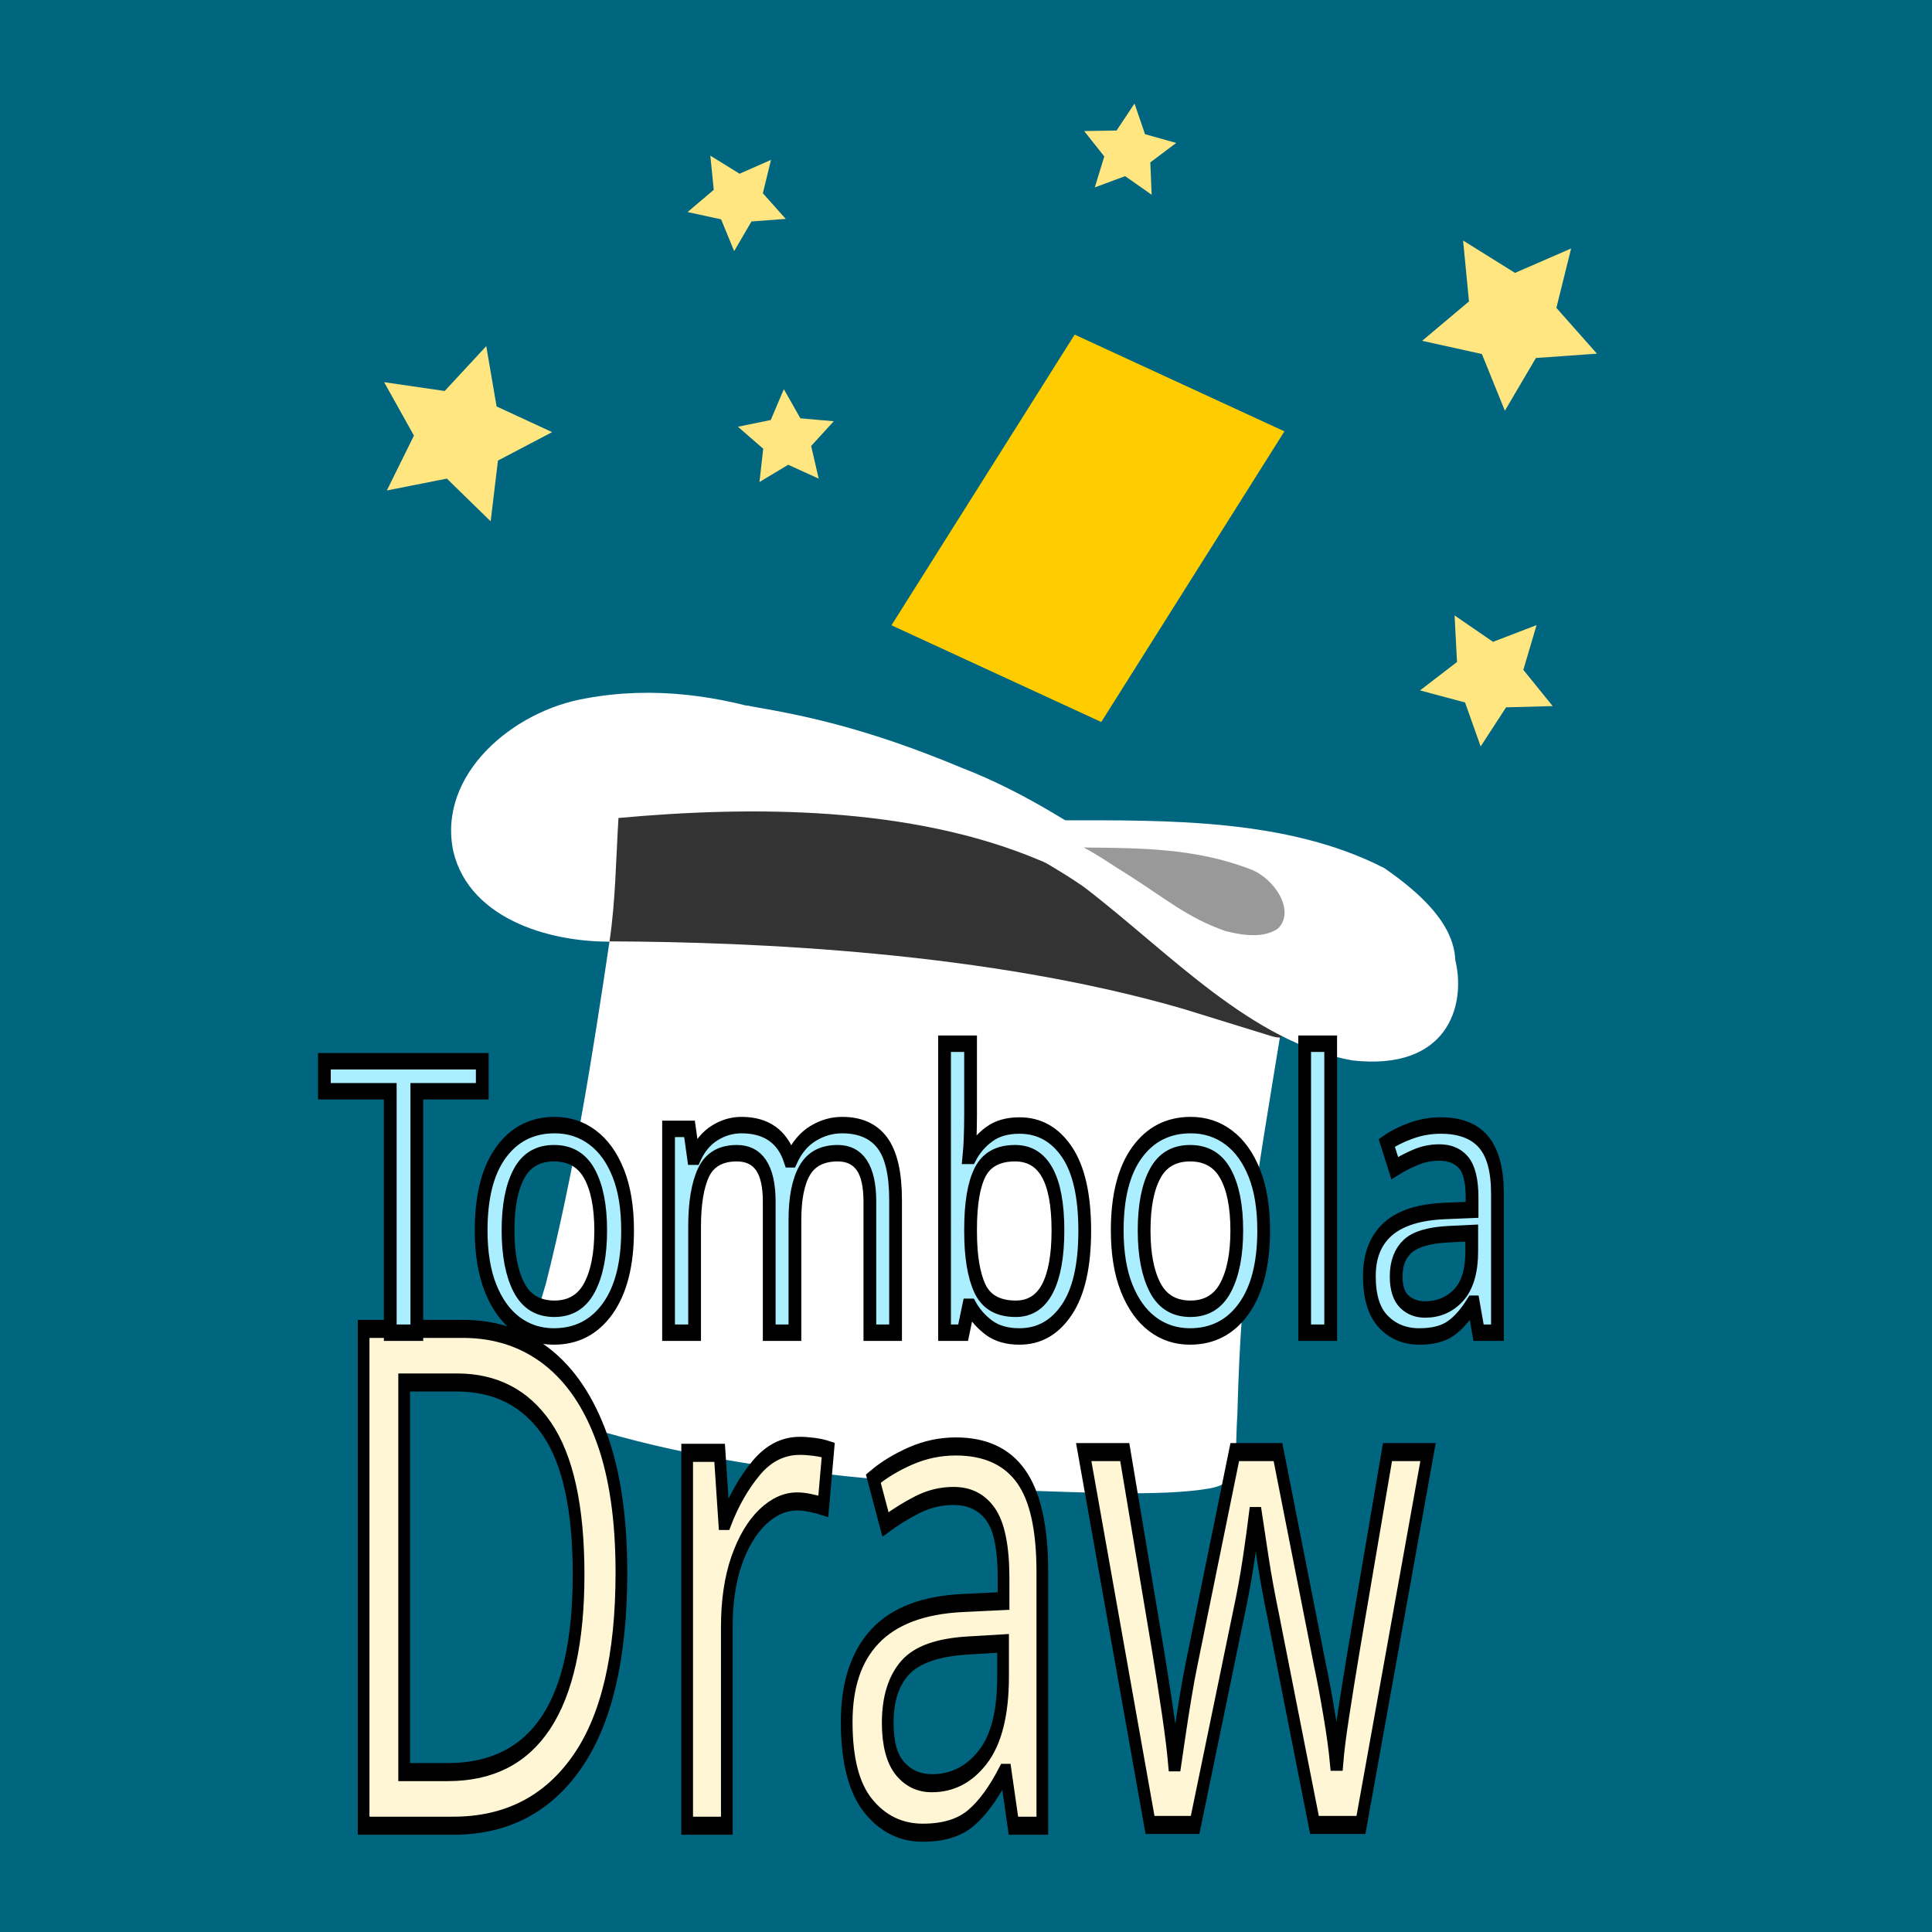
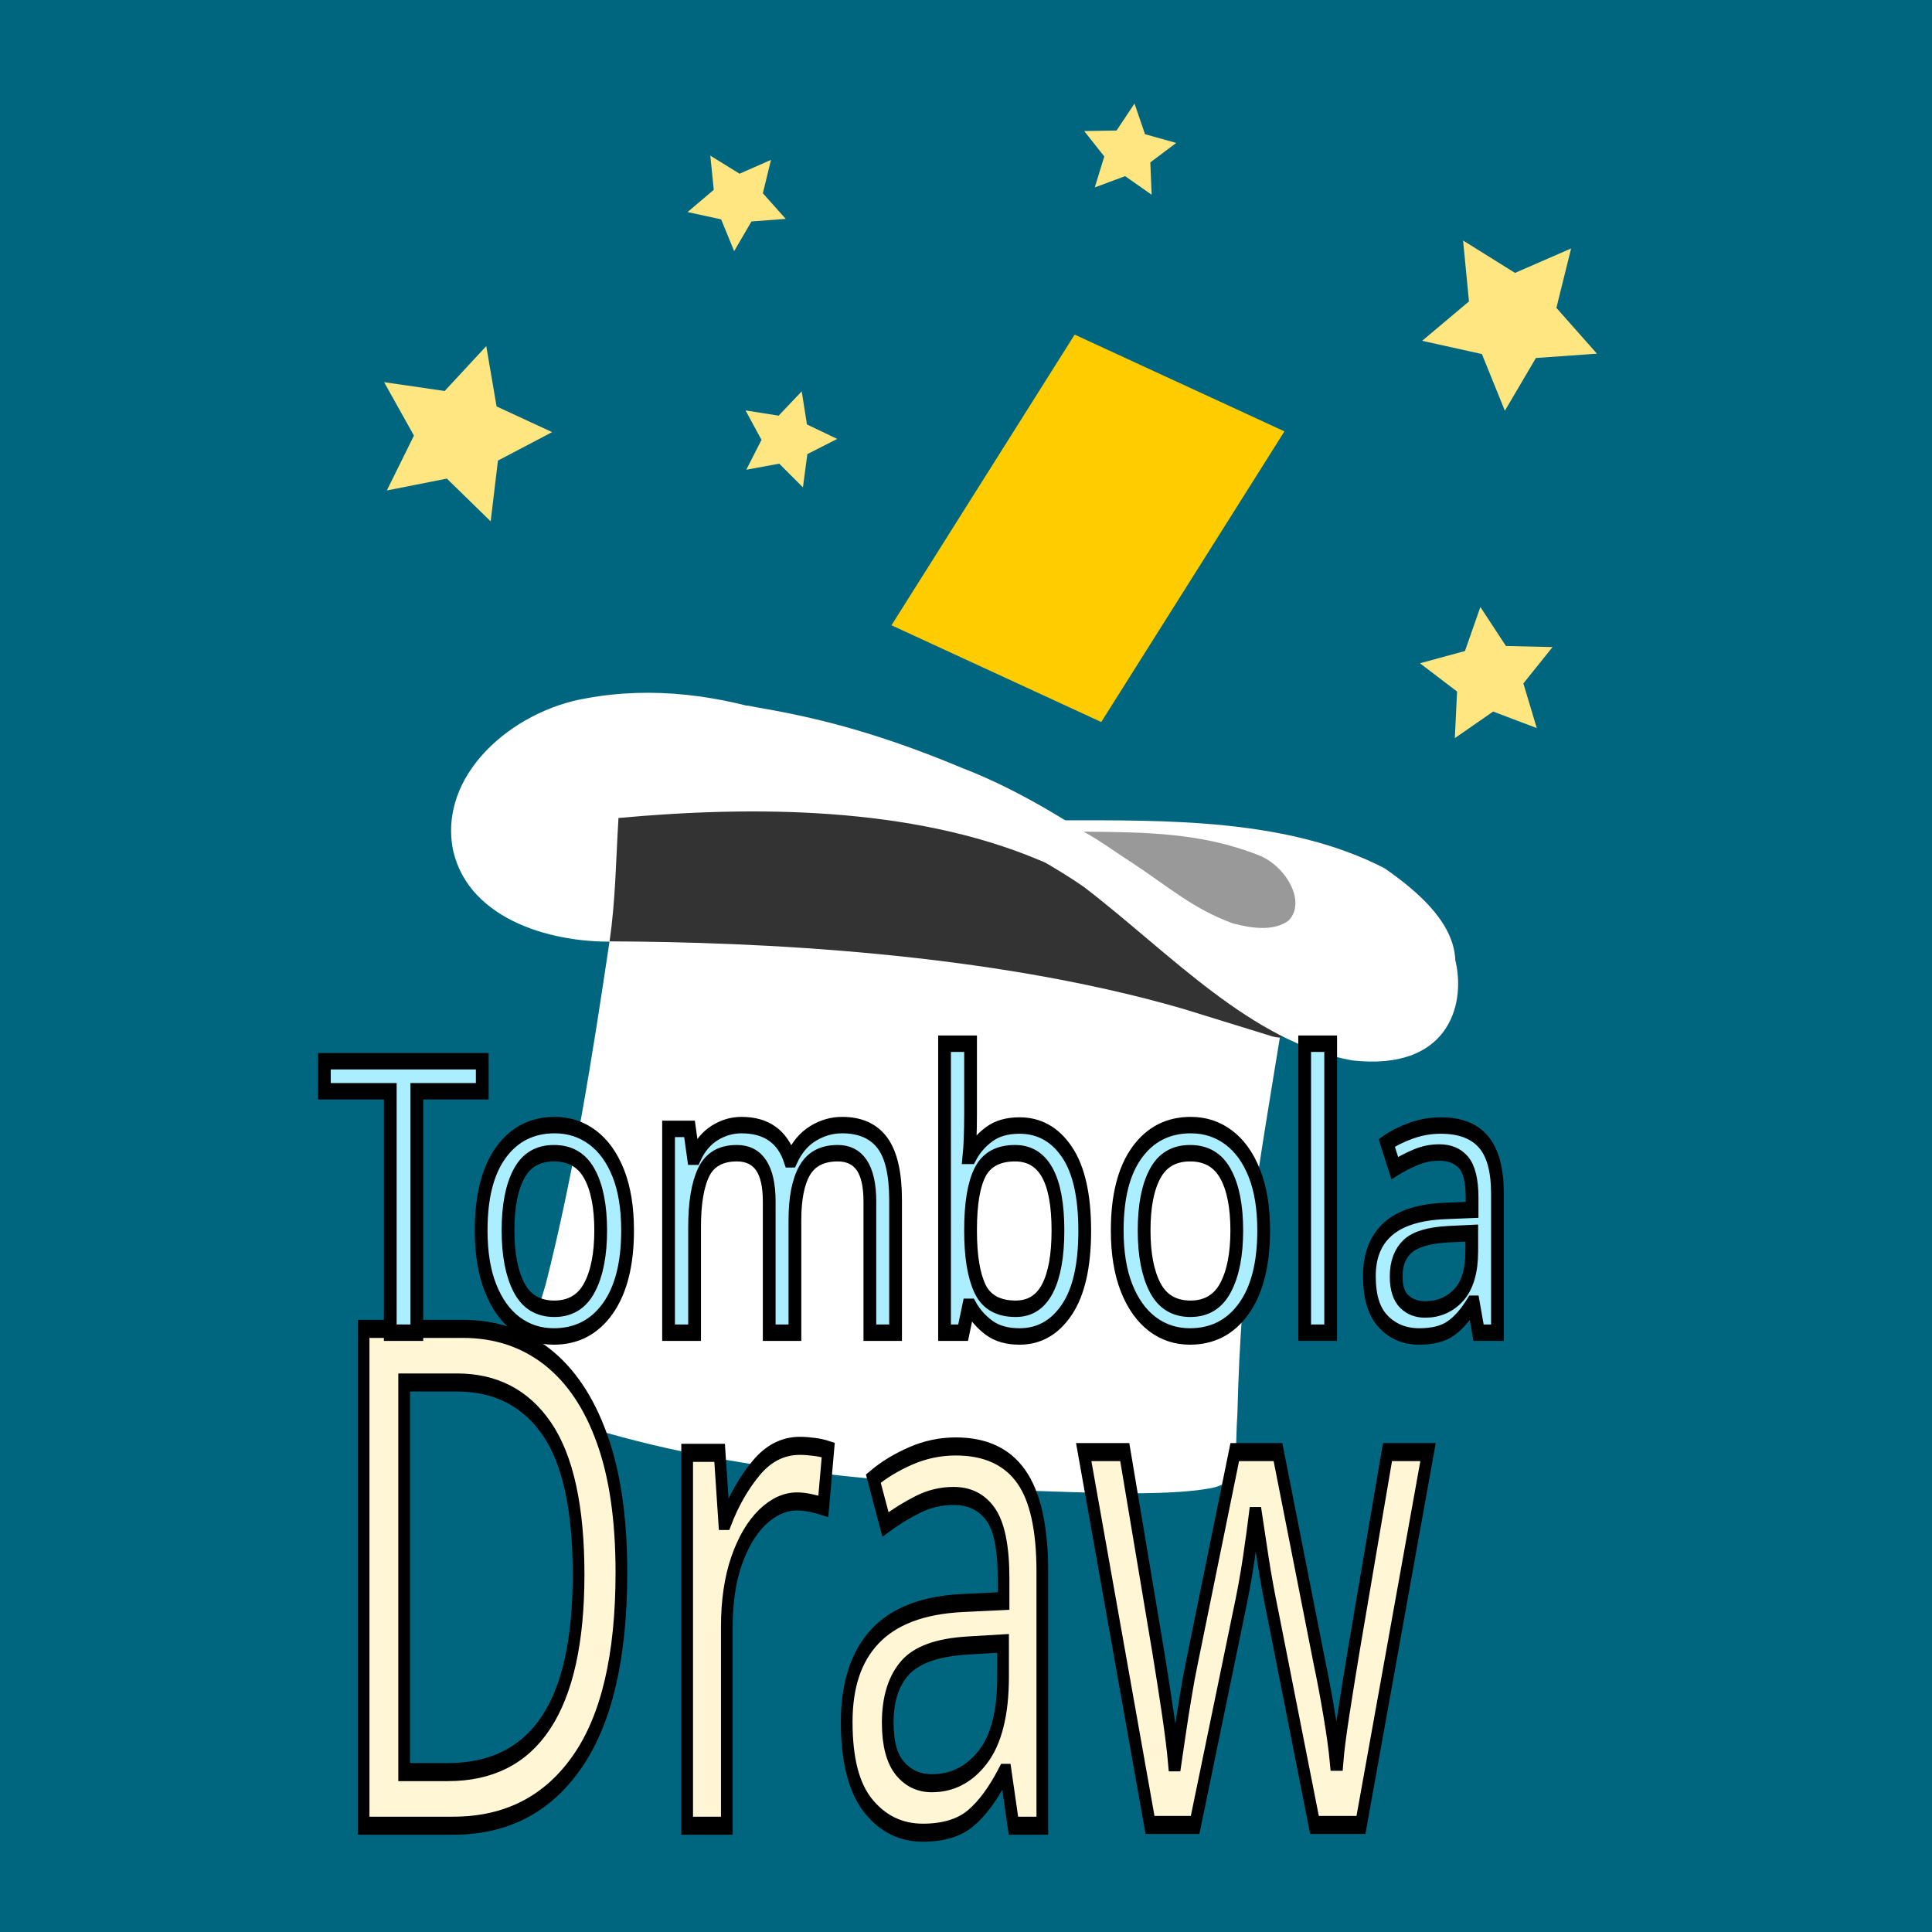
<svg xmlns="http://www.w3.org/2000/svg" width="1080" height="1080" viewBox="0 0 285.75 285.75" version="1.1" id="svg77">
  <defs id="defs71" />
  <g id="layer1">
    <rect style="display:inline;opacity:1;fill:#006680;fill-opacity:1;stroke:#006680;stroke-width:0.559;stroke-miterlimit:4;stroke-dasharray:none;stroke-opacity:1" id="rect8033" width="286.828" height="287.876" x="0.217" y="-0.685" />
    <g id="g275" transform="translate(-9.827381,-30.2381)">
      <path style="display:inline;opacity:1;fill:none;fill-opacity:1;stroke:#ffffff;stroke-width:0.481;stroke-miterlimit:4;stroke-dasharray:none;stroke-opacity:1" id="path8031-3" d="M 235.268,162.84 A 86.696,85.023 0 0 1 149.623,248.868 86.696,85.023 0 0 1 61.889,164.888 86.696,85.023 0 0 1 147.506,78.834 86.696,85.023 0 0 1 235.268,162.786 l -86.689,1.065 z" />
      <rect style="display:inline;opacity:1;fill:#006680;fill-opacity:1;stroke:#006680;stroke-width:0.43;stroke-miterlimit:4;stroke-dasharray:none;stroke-opacity:1" id="rect8033-2" width="218.921" height="223.749" x="43.242" y="48.388" />
      <path id="rect4752" d="m 172.707,137.028 c -10.342,-4.77 -20.685,-9.54 -31.027,-14.309 9.031,-14.33 18.062,-28.66 27.093,-42.99 10.342,4.77 20.685,9.54 31.027,14.309 -9.031,14.33 -18.062,28.66 -27.093,42.99 z" style="display:inline;opacity:1;fill:#ffcc00;fill-opacity:1;stroke:none;stroke-width:2.691;stroke-miterlimit:4;stroke-dasharray:none;stroke-opacity:1" />
      <g id="path4384" transform="matrix(0.1522393,0,0,-0.1444007,75.08716,252.6158)" style="display:inline;fill:#ffffff;stroke:none">
        <path style="fill:#ffffff;stroke:none" d="M 174.392,575.803 C 110.084,572.531 27.713,596.988 11.753,667.919 -3.998,746.227 69.31,812.192 141.039,824.78 271.549,850.079 399.275,786.059 505.689,716.785 659.884,612.85 715.018,555.044 829.416,474.496 c 43.83,-22.137 113.123,-29.429 140.912,20.471 25.944,51.252 -36.98,-16.753 -65.144,5.898 -84.651,24.556 -147.372,91.568 -218.036,140.725 -11.906,12.346 -120.829,74.807 -85.537,58.183 103.855,0.156 221.249,1.845 314.908,-49.123 75.651,-55.253 83.384,-99.792 49.721,-150.96 C 930.462,453.974 863.971,476.316 815.445,481.688 791.508,326.861 777.175,246.823 773.477,91.638 770.384,40.099 776.973,21.07 746.057,15.399 699.438,6.846 617.827,11.869 569.8,13.115 410.83,24.712 256.106,34.91 105.701,90.785 61.925,115.164 75.1,130.482 101.436,224.241 c 27.874,115.795 45.406,233.717 62.068,351.546 3.629,0.005 7.259,0.011 10.888,0.016 z" id="path4189" />
        <path style="fill:#ffffff;fill-opacity:0;stroke:none;stroke-width:8;stroke-linejoin:round;stroke-miterlimit:4;stroke-dasharray:none" d="M 165.409,578.58 C 102.755,575.254 22.406,600.383 8.723,670.062 -4.821,748.553 69.324,812.631 140.854,825.038 275.267,850.392 405.976,782.916 514.735,710.783 625.775,640.275 717.18,542.973 829.416,474.496 c 43.83,-22.137 113.123,-29.429 140.912,20.471 25.944,51.252 -36.98,-16.753 -65.144,5.898 -84.651,24.556 -147.372,91.568 -218.036,140.725 -11.906,12.346 -114.308,74.961 -79.017,58.337 103.855,0.156 214.728,1.691 308.387,-49.277 50.911,-26.99 83.384,-99.792 49.721,-150.96 C 930.462,453.974 867.837,475.485 819.311,480.857 791.585,333.038 772.818,190.524 770.384,40.099 764.948,-3.995 663.789,7.922 608.279,10.597 446.399,19.593 281.307,33.73 125.978,82.406 67.745,90.523 70.701,120.647 91.605,192.642 125.54,323.048 145.694,445.409 165.409,578.58 Z" id="path4191-7" />
      </g>
      <path style="display:inline;fill:#ffffff;fill-opacity:0;stroke:none;stroke-width:1.19" d="m 100.268,151.298 c 20.887,-1.826 42.723,-1.572 62.475,5.908 10.316,7.995 20.631,15.99 30.947,23.985 -22.342,-7.572 -45.771,-12.26 -69.513,-12.819 -7.959,-0.346 -15.926,-0.501 -23.893,-0.601 -0.211,-5.488 -0.062,-10.983 -0.017,-16.473 z" id="path4197-1" />
      <path style="display:inline;opacity:1;fill:#333333;fill-opacity:1;stroke:none;stroke-width:0.472;stroke-miterlimit:4;stroke-dasharray:none;stroke-opacity:1" d="m 99.979,169.472 c 0.888,-5.952 0.947,-12.129 1.323,-18.25 19.743,-1.81 43.278,-1.765 62.216,6.218 10.73,4.267 13.552,5.455 21.998,11.246 6.317,4.282 15.206,8.905 14.222,13.774 -0.254,1.257 -0.1,1.43 -1.684,1.079 l -13.243,-4.093 c -28.897,-8.396 -63.245,-9.893 -84.831,-9.976 z" id="path8041" />
      <g id="path4392" transform="matrix(0.1522354,0,0,-0.1453196,75.08908,253.3811)" style="display:inline;fill:#ffffff;stroke:none">
        <path style="fill:#ffffff;stroke:none" d="M 303.933,816.129 C 238.891,831.485 529.127,702.794 624.457,632.744 708.035,565.709 786.729,474.456 885.361,456.225 977.26,445.593 994.988,510.986 985.787,555.645 979.204,589.144 851.093,526.989 851.093,526.989 740.739,593.748 628.411,704.446 507.036,753.48 c -93.938,41.289 -155.646,53.996 -203.103,62.649 z" id="path4200" />
        <path style="fill:#ffffff;fill-opacity:0;stroke:none;stroke-width:8;stroke-linecap:round" d="M 317.303,810.831 C 429.748,771.483 529.127,702.794 624.457,632.744 704.169,564.057 780.157,474.869 889.613,457.464 c 78.078,-12.904 98.743,69.269 90.375,97.354 C 954.85,509.846 884.302,501.73 843.749,526.576 733.394,593.335 644.116,692.623 522.741,741.657 456.684,771.264 387.307,792.792 317.303,810.831 Z" id="path4202" />
      </g>
-       <path style="display:inline;opacity:1;fill:#999999;fill-opacity:1;stroke:none;stroke-width:0.412;stroke-miterlimit:4;stroke-dasharray:none;stroke-opacity:1" d="m 191.042,167.936 c -5.574,-1.958 -8.796,-4.77 -14.29,-8.263 -2.411,-1.461 -4.127,-2.753 -6.65,-4.087 8.734,0.082 16.473,0.125 24.517,3.156 3.784,1.376 6.819,6.252 4.243,8.817 -2.148,1.522 -5.344,1.001 -7.819,0.378 z" id="path4842" />
+       <path style="display:inline;opacity:1;fill:#999999;fill-opacity:1;stroke:none;stroke-width:0.443;stroke-miterlimit:4;stroke-dasharray:none;stroke-opacity:1" d="m 192.172,166.811 c -5.875,-2.151 -9.27,-5.241 -15.061,-9.078 -2.541,-1.605 -4.349,-3.025 -7.009,-4.491 9.205,0.09 17.362,0.137 25.84,3.467 3.989,1.511 7.187,6.869 4.472,9.687 -2.264,1.672 -5.633,1.099 -8.241,0.415 z" id="path4842" />
    </g>
    <path id="path4191" d="m 104.734,353.534 c -5.923,0.292 -13.518,-1.917 -14.811,-8.043 -1.28,-6.901 5.729,-12.534 12.49,-13.625 12.706,-2.229 25.061,3.703 35.342,10.045 10.496,6.199 19.137,14.753 29.746,20.773 4.143,1.946 10.693,2.587 13.32,-1.8 2.452,-4.506 -3.496,1.473 -6.158,-0.518 -8.002,-2.159 -13.931,-8.05 -20.611,-12.372 -1.125,-1.085 -10.805,-6.59 -7.469,-5.129 9.817,-0.014 20.298,-0.149 29.151,4.332 4.813,2.373 7.882,8.773 4.7,13.272 -3.382,4.019 -9.302,2.128 -13.889,1.656 -2.621,12.996 -4.395,25.525 -4.625,38.749 -0.514,3.877 -10.076,2.829 -15.324,2.594 -15.302,-0.791 -30.908,-2.034 -45.591,-6.313 -5.505,-0.714 -5.225,-3.362 -3.249,-9.691 3.208,-11.465 5.113,-22.222 6.977,-33.93 z" style="fill:#ffffff;fill-opacity:0;stroke:none;stroke-width:0.729;stroke-linejoin:round;stroke-miterlimit:4;stroke-dasharray:none" />
    <path style="fill:#ffffff;fill-opacity:0;stroke:none;stroke-width:0.732" d="m 104.734,342.186 c 12.969,-1.112 26.527,-0.957 38.792,3.597 6.405,4.868 12.81,9.735 19.215,14.603 -13.872,-4.61 -28.42,-7.464 -43.162,-7.804 -4.942,-0.21 -9.889,-0.305 -14.835,-0.366 -0.131,-3.341 -0.039,-6.687 -0.01,-10.029 z" id="path4197" />
    <g id="g282" transform="matrix(1.295737,0,0,1.039116,-32.38268,-179.1859)">
      <text transform="scale(0.7207374,1.387468)" x="85.339" y="222.366" font-size="115.54px" letter-spacing="0px" word-spacing="0px" style="font-size:71.37px;line-height:125%;font-family:'Cooper Black';letter-spacing:0px;word-spacing:0px;fill:#fff6d5;fill-opacity:1;stroke:#000000;stroke-width:1.853;stroke-miterlimit:4;stroke-dasharray:none;stroke-opacity:1" xml:space="preserve" id="text42">
        <tspan x="85.339" y="222.366" id="tspan38" style="fill:#fff6d5;fill-opacity:1;stroke:#000000;stroke-width:1.853;stroke-miterlimit:4;stroke-dasharray:none;stroke-opacity:1" />
        <tspan x="85.339" y="311.579" id="tspan40" style="fill:#fff6d5;fill-opacity:1;stroke:#000000;stroke-width:1.853;stroke-miterlimit:4;stroke-dasharray:none;stroke-opacity:1">Draw</tspan>
      </text>
      <text transform="scale(0.7889472,1.267512)" x="78.188" y="285.707" font-size="69.404px" letter-spacing="0px" word-spacing="0px" style="font-size:42.707px;line-height:125%;font-family:'Cooper Black';letter-spacing:0px;word-spacing:0px;fill:#008080;stroke:#000000;stroke-width:1.846;stroke-miterlimit:4;stroke-dasharray:none;stroke-opacity:1" xml:space="preserve" id="text46">
        <tspan x="78.188" y="285.707" id="tspan44" style="fill:#aaeeff;stroke:#000000;stroke-width:1.846;stroke-miterlimit:4;stroke-dasharray:none;stroke-opacity:1">Tombola</tspan>
      </text>
    </g>
    <path style="fill:#ffe680;fill-rule:evenodd;stroke-width:0.265" id="path284" d="m 72.571,77.107 -6.478,-6.32 -8.878,1.754 4.009,-8.114 -4.411,-7.902 8.955,1.305 6.152,-6.637 1.526,8.92 8.214,3.8 -8.012,4.208 z" />
-     <path style="fill:#ffe680;fill-rule:evenodd;stroke-width:0.265" id="path284-2" d="m 92.538,80.993 -6.478,-6.32 -8.878,1.754 4.009,-8.114 -4.411,-7.902 8.955,1.305 6.152,-6.637 1.526,8.92 8.214,3.8 -8.012,4.208 z" transform="matrix(0.5152039,-0.1859443,0.1859443,0.5152039,58.35135,46.26861)" />
+     <path style="fill:#ffe680;fill-rule:evenodd;stroke-width:0.265" id="path284-2" d="m 92.538,80.993 -6.478,-6.32 -8.878,1.754 4.009,-8.114 -4.411,-7.902 8.955,1.305 6.152,-6.637 1.526,8.92 8.214,3.8 -8.012,4.208 z" transform="matrix(0.5476896,0.00681443,-0.00681443,0.5476896,68.62742,27.09182)" />
    <path style="fill:#ffe680;fill-rule:evenodd;stroke-width:0.265" id="path284-23" d="m 154.526,48.487 -6.478,-6.32 -8.878,1.754 4.009,-8.114 -4.411,-7.902 8.955,1.305 6.152,-6.637 1.526,8.92 8.214,3.8 -8.012,4.208 z" transform="rotate(-120.3511,190.0864,20.3047)" />
    <path style="fill:#ffe680;fill-rule:evenodd;stroke-width:0.265" id="path284-29" d="m 238.437,68.142 -6.478,-6.32 -8.878,1.754 4.009,-8.114 -4.411,-7.902 8.955,1.305 6.152,-6.637 1.526,8.92 8.214,3.8 -8.012,4.208 z" transform="matrix(0.08093854,-0.5233129,0.5233129,0.08093854,119.0089,140.4014)" />
-     <path style="fill:#ffe680;fill-rule:evenodd;stroke-width:0.265" id="path284-7" d="m 237.681,96.112 -6.478,-6.32 -8.878,1.754 4.009,-8.114 -4.411,-7.902 8.955,1.305 6.152,-6.637 1.526,8.92 8.214,3.8 -8.012,4.208 z" transform="matrix(0.5311527,-0.5465436,0.5465436,0.5311527,50.87261,183.2869)" />
+     <path style="fill:#ffe680;fill-rule:evenodd;stroke-width:0.265" id="path284-7" d="m 237.681,96.112 -6.478,-6.32 -8.878,1.754 4.009,-8.114 -4.411,-7.902 8.955,1.305 6.152,-6.637 1.526,8.92 8.214,3.8 -8.012,4.208 z" transform="matrix(0.6987188,-0.3043439,0.3043439,0.6987188,31.97113,112.8676)" />
    <path style="fill:#ffe680;fill-rule:evenodd;stroke-width:0.265" id="path284-8" d="m 251.288,133.153 -6.478,-6.32 -8.878,1.754 4.009,-8.114 -4.411,-7.902 8.955,1.305 6.152,-6.637 1.526,8.92 8.214,3.8 -8.012,4.208 z" transform="matrix(0.5152389,0.2232007,-0.2232007,0.5152389,8.831371,-87.5492)" />
  </g>
</svg>
